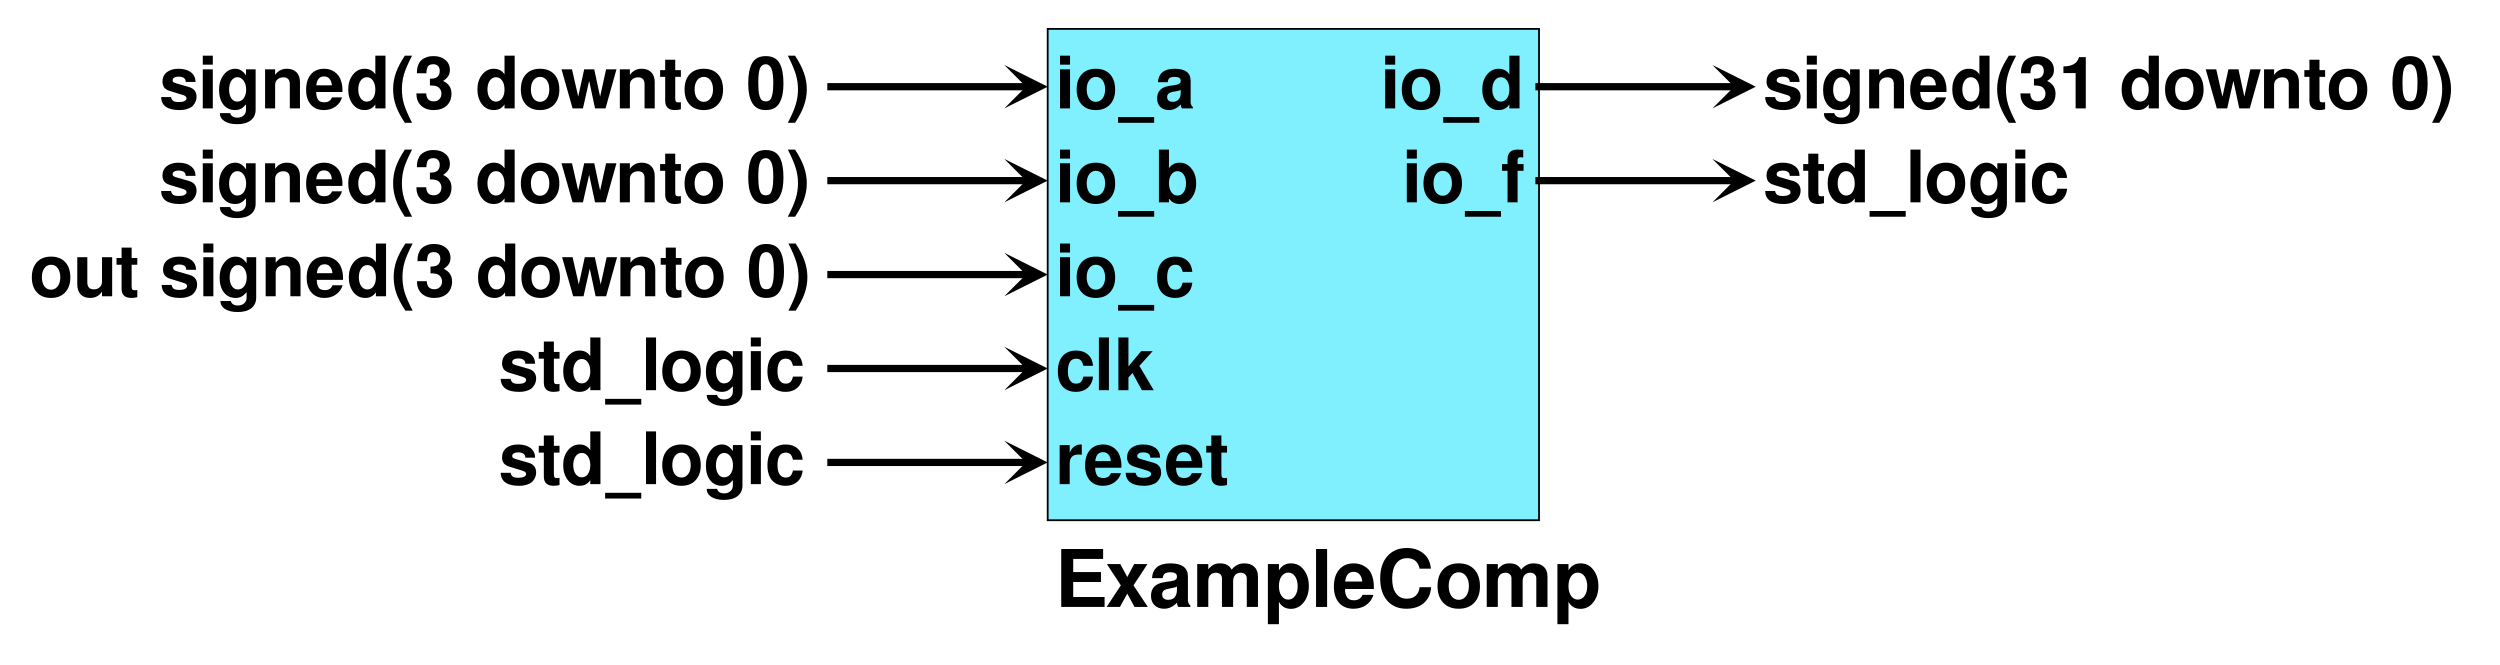
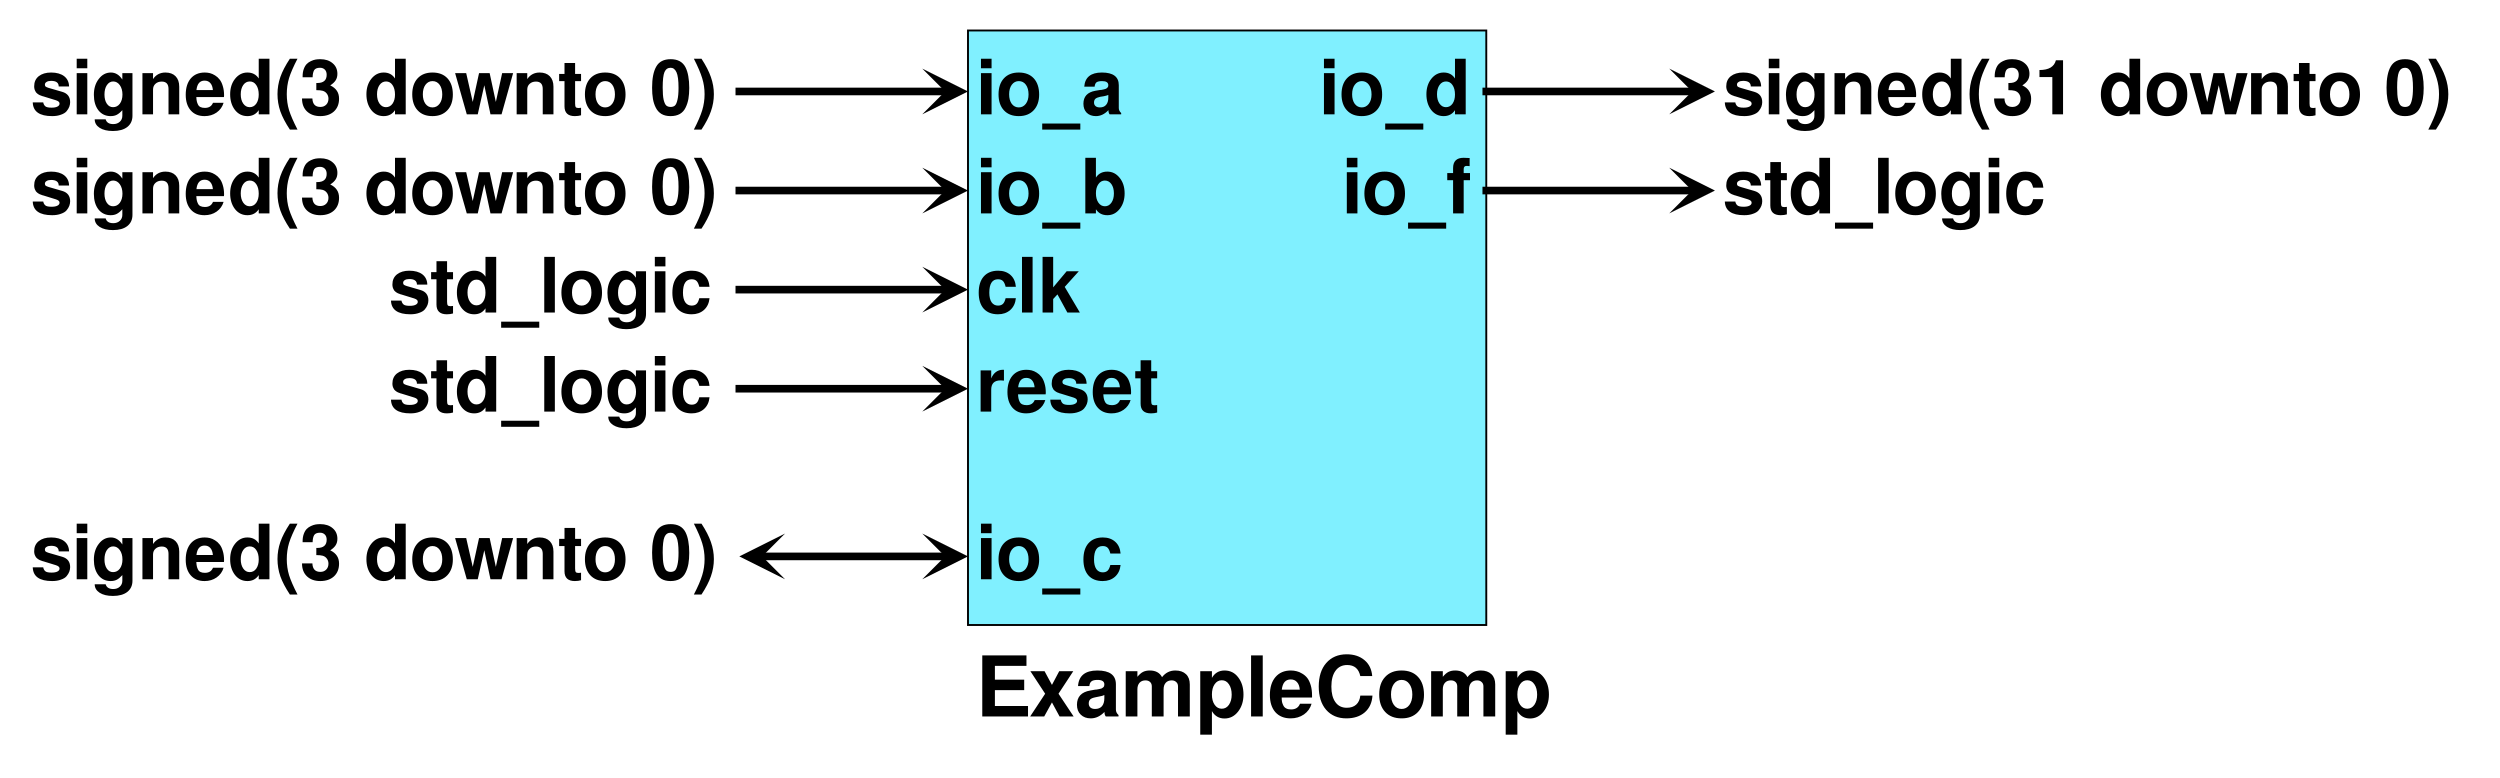
- <svg xmlns="http://www.w3.org/2000/svg" height="92px" version="1.1" viewBox="0 0 346 92" width="346px" x="0px" y="0px">
-   <g transform="translate(145 4)">
-     <rect height="68" style="fill:rgb(128,240,255);stroke:none;" width="68" x="0" y="0" />
-     <rect height="68" style="fill:none;stroke:rgb(0,0,0);stroke-width:0.25;stroke-miterlimit:10;stroke-linecap:square;" width="68" x="0" y="0" />
-     <text style="fill:rgb(0,0,0);stroke:none;font-family:&quot;FreeSans&quot;;font-size:11px;font-weight:bold;" x="1" y="80">ExampleComp</text>
+ <svg xmlns="http://www.w3.org/2000/svg" height="102px" version="1.1" viewBox="0 0 328 102" width="328px" x="0px" y="0px">
+   <g transform="translate(127 4)">
+     <rect height="78" style="fill:rgb(128,240,255);stroke:none;" width="68" x="0" y="0" />
+     <rect height="78" style="fill:none;stroke:rgb(0,0,0);stroke-width:0.25;stroke-miterlimit:10;stroke-linecap:square;" width="68" x="0" y="0" />
+     <text style="fill:rgb(0,0,0);stroke:none;font-family:&quot;FreeSans&quot;;font-size:11px;font-weight:bold;" x="1" y="90">ExampleComp</text>
    <text style="fill:rgb(0,0,0);stroke:none;font-family:&quot;FreeSans&quot;;font-size:10px;font-weight:bold;" x="1" y="11">io_a</text>
    <text style="fill:rgb(0,0,0);stroke:none;font-family:&quot;FreeSans&quot;;font-size:10px;font-weight:bold;" x="1" y="24">io_b</text>
-     <text style="fill:rgb(0,0,0);stroke:none;font-family:&quot;FreeSans&quot;;font-size:10px;font-weight:bold;" x="1" y="37">io_c</text>
-     <text style="fill:rgb(0,0,0);stroke:none;font-family:&quot;FreeSans&quot;;font-size:10px;font-weight:bold;" x="1" y="50">clk</text>
-     <text style="fill:rgb(0,0,0);stroke:none;font-family:&quot;FreeSans&quot;;font-size:10px;font-weight:bold;" x="1" y="63">reset</text>
+     <text style="fill:rgb(0,0,0);stroke:none;font-family:&quot;FreeSans&quot;;font-size:10px;font-weight:bold;" x="1" y="37">clk</text>
+     <text style="fill:rgb(0,0,0);stroke:none;font-family:&quot;FreeSans&quot;;font-size:10px;font-weight:bold;" x="1" y="50">reset</text>
+     <text style="fill:rgb(0,0,0);stroke:none;font-family:&quot;FreeSans&quot;;font-size:10px;font-weight:bold;" x="1" y="72">io_c</text>
    <text style="fill:rgb(0,0,0);stroke:none;font-family:&quot;FreeSans&quot;;font-size:10px;font-weight:bold;" x="46" y="11">io_d</text>
    <text style="fill:rgb(0,0,0);stroke:none;font-family:&quot;FreeSans&quot;;font-size:10px;font-weight:bold;" x="49" y="24">io_f</text>
    <text style="fill:rgb(0,0,0);stroke:none;font-family:&quot;FreeSans&quot;;font-size:10px;font-weight:bold;" x="-123" y="11">signed(3 downto 0)</text>
    <text style="fill:rgb(0,0,0);stroke:none;font-family:&quot;FreeSans&quot;;font-size:10px;font-weight:bold;" x="-123" y="24">signed(3 downto 0)</text>
-     <text style="fill:rgb(0,0,0);stroke:none;font-family:&quot;FreeSans&quot;;font-size:10px;font-weight:bold;" x="-141" y="37">out signed(3 downto 0)</text>
+     <text style="fill:rgb(0,0,0);stroke:none;font-family:&quot;FreeSans&quot;;font-size:10px;font-weight:bold;" x="-76" y="37">std_logic</text>
    <text style="fill:rgb(0,0,0);stroke:none;font-family:&quot;FreeSans&quot;;font-size:10px;font-weight:bold;" x="-76" y="50">std_logic</text>
-     <text style="fill:rgb(0,0,0);stroke:none;font-family:&quot;FreeSans&quot;;font-size:10px;font-weight:bold;" x="-76" y="63">std_logic</text>
+     <text style="fill:rgb(0,0,0);stroke:none;font-family:&quot;FreeSans&quot;;font-size:10px;font-weight:bold;" x="-123" y="72">signed(3 downto 0)</text>
    <text style="fill:rgb(0,0,0);stroke:none;font-family:&quot;FreeSans&quot;;font-size:10px;font-weight:bold;" x="99" y="11">signed(31 downto 0)</text>
    <text style="fill:rgb(0,0,0);stroke:none;font-family:&quot;FreeSans&quot;;font-size:10px;font-weight:bold;" x="99" y="24">std_logic</text>
    <line style="fill:none;stroke:rgb(0,0,0);stroke-miterlimit:10;stroke-linecap:square;" x1="-30" x2="-3" y1="8" y2="8" />
    <path d="M0,8 L-6.0,11 L-3.0,8 L-6.0,5 Z" style="fill:rgb(0,0,0);stroke:none;" />
    <line style="fill:none;stroke:rgb(0,0,0);stroke-miterlimit:10;stroke-linecap:square;" x1="-30" x2="-3" y1="21" y2="21" />
    <path d="M0,21 L-6.0,24 L-3.0,21 L-6.0,18 Z" style="fill:rgb(0,0,0);stroke:none;" />
    <line style="fill:none;stroke:rgb(0,0,0);stroke-miterlimit:10;stroke-linecap:square;" x1="-30" x2="-3" y1="34" y2="34" />
    <path d="M0,34 L-6.0,37 L-3.0,34 L-6.0,31 Z" style="fill:rgb(0,0,0);stroke:none;" />
    <line style="fill:none;stroke:rgb(0,0,0);stroke-miterlimit:10;stroke-linecap:square;" x1="-30" x2="-3" y1="47" y2="47" />
    <path d="M0,47 L-6.0,50 L-3.0,47 L-6.0,44 Z" style="fill:rgb(0,0,0);stroke:none;" />
-     <line style="fill:none;stroke:rgb(0,0,0);stroke-miterlimit:10;stroke-linecap:square;" x1="-30" x2="-3" y1="60" y2="60" />
-     <path d="M0,60 L-6.0,63 L-3.0,60 L-6.0,57 Z" style="fill:rgb(0,0,0);stroke:none;" />
+     <line style="fill:none;stroke:rgb(0,0,0);stroke-miterlimit:10;stroke-linecap:square;" x1="-27" x2="-3" y1="69" y2="69" />
+     <path d="M0,69 L-6.0,72 L-3.0,69 L-6.0,66 Z" style="fill:rgb(0,0,0);stroke:none;" />
+     <path d="M-30,69 L-24.0,72 L-27.0,69 L-24.0,66 Z" style="fill:rgb(0,0,0);stroke:none;" />
    <line style="fill:none;stroke:rgb(0,0,0);stroke-miterlimit:10;stroke-linecap:square;" x1="68" x2="95" y1="8" y2="8" />
    <path d="M98,8 L92.0,11 L95.0,8 L92.0,5 Z" style="fill:rgb(0,0,0);stroke:none;" />
    <line style="fill:none;stroke:rgb(0,0,0);stroke-miterlimit:10;stroke-linecap:square;" x1="68" x2="95" y1="21" y2="21" />
    <path d="M98,21 L92.0,24 L95.0,21 L92.0,18 Z" style="fill:rgb(0,0,0);stroke:none;" />
  </g>
</svg>
